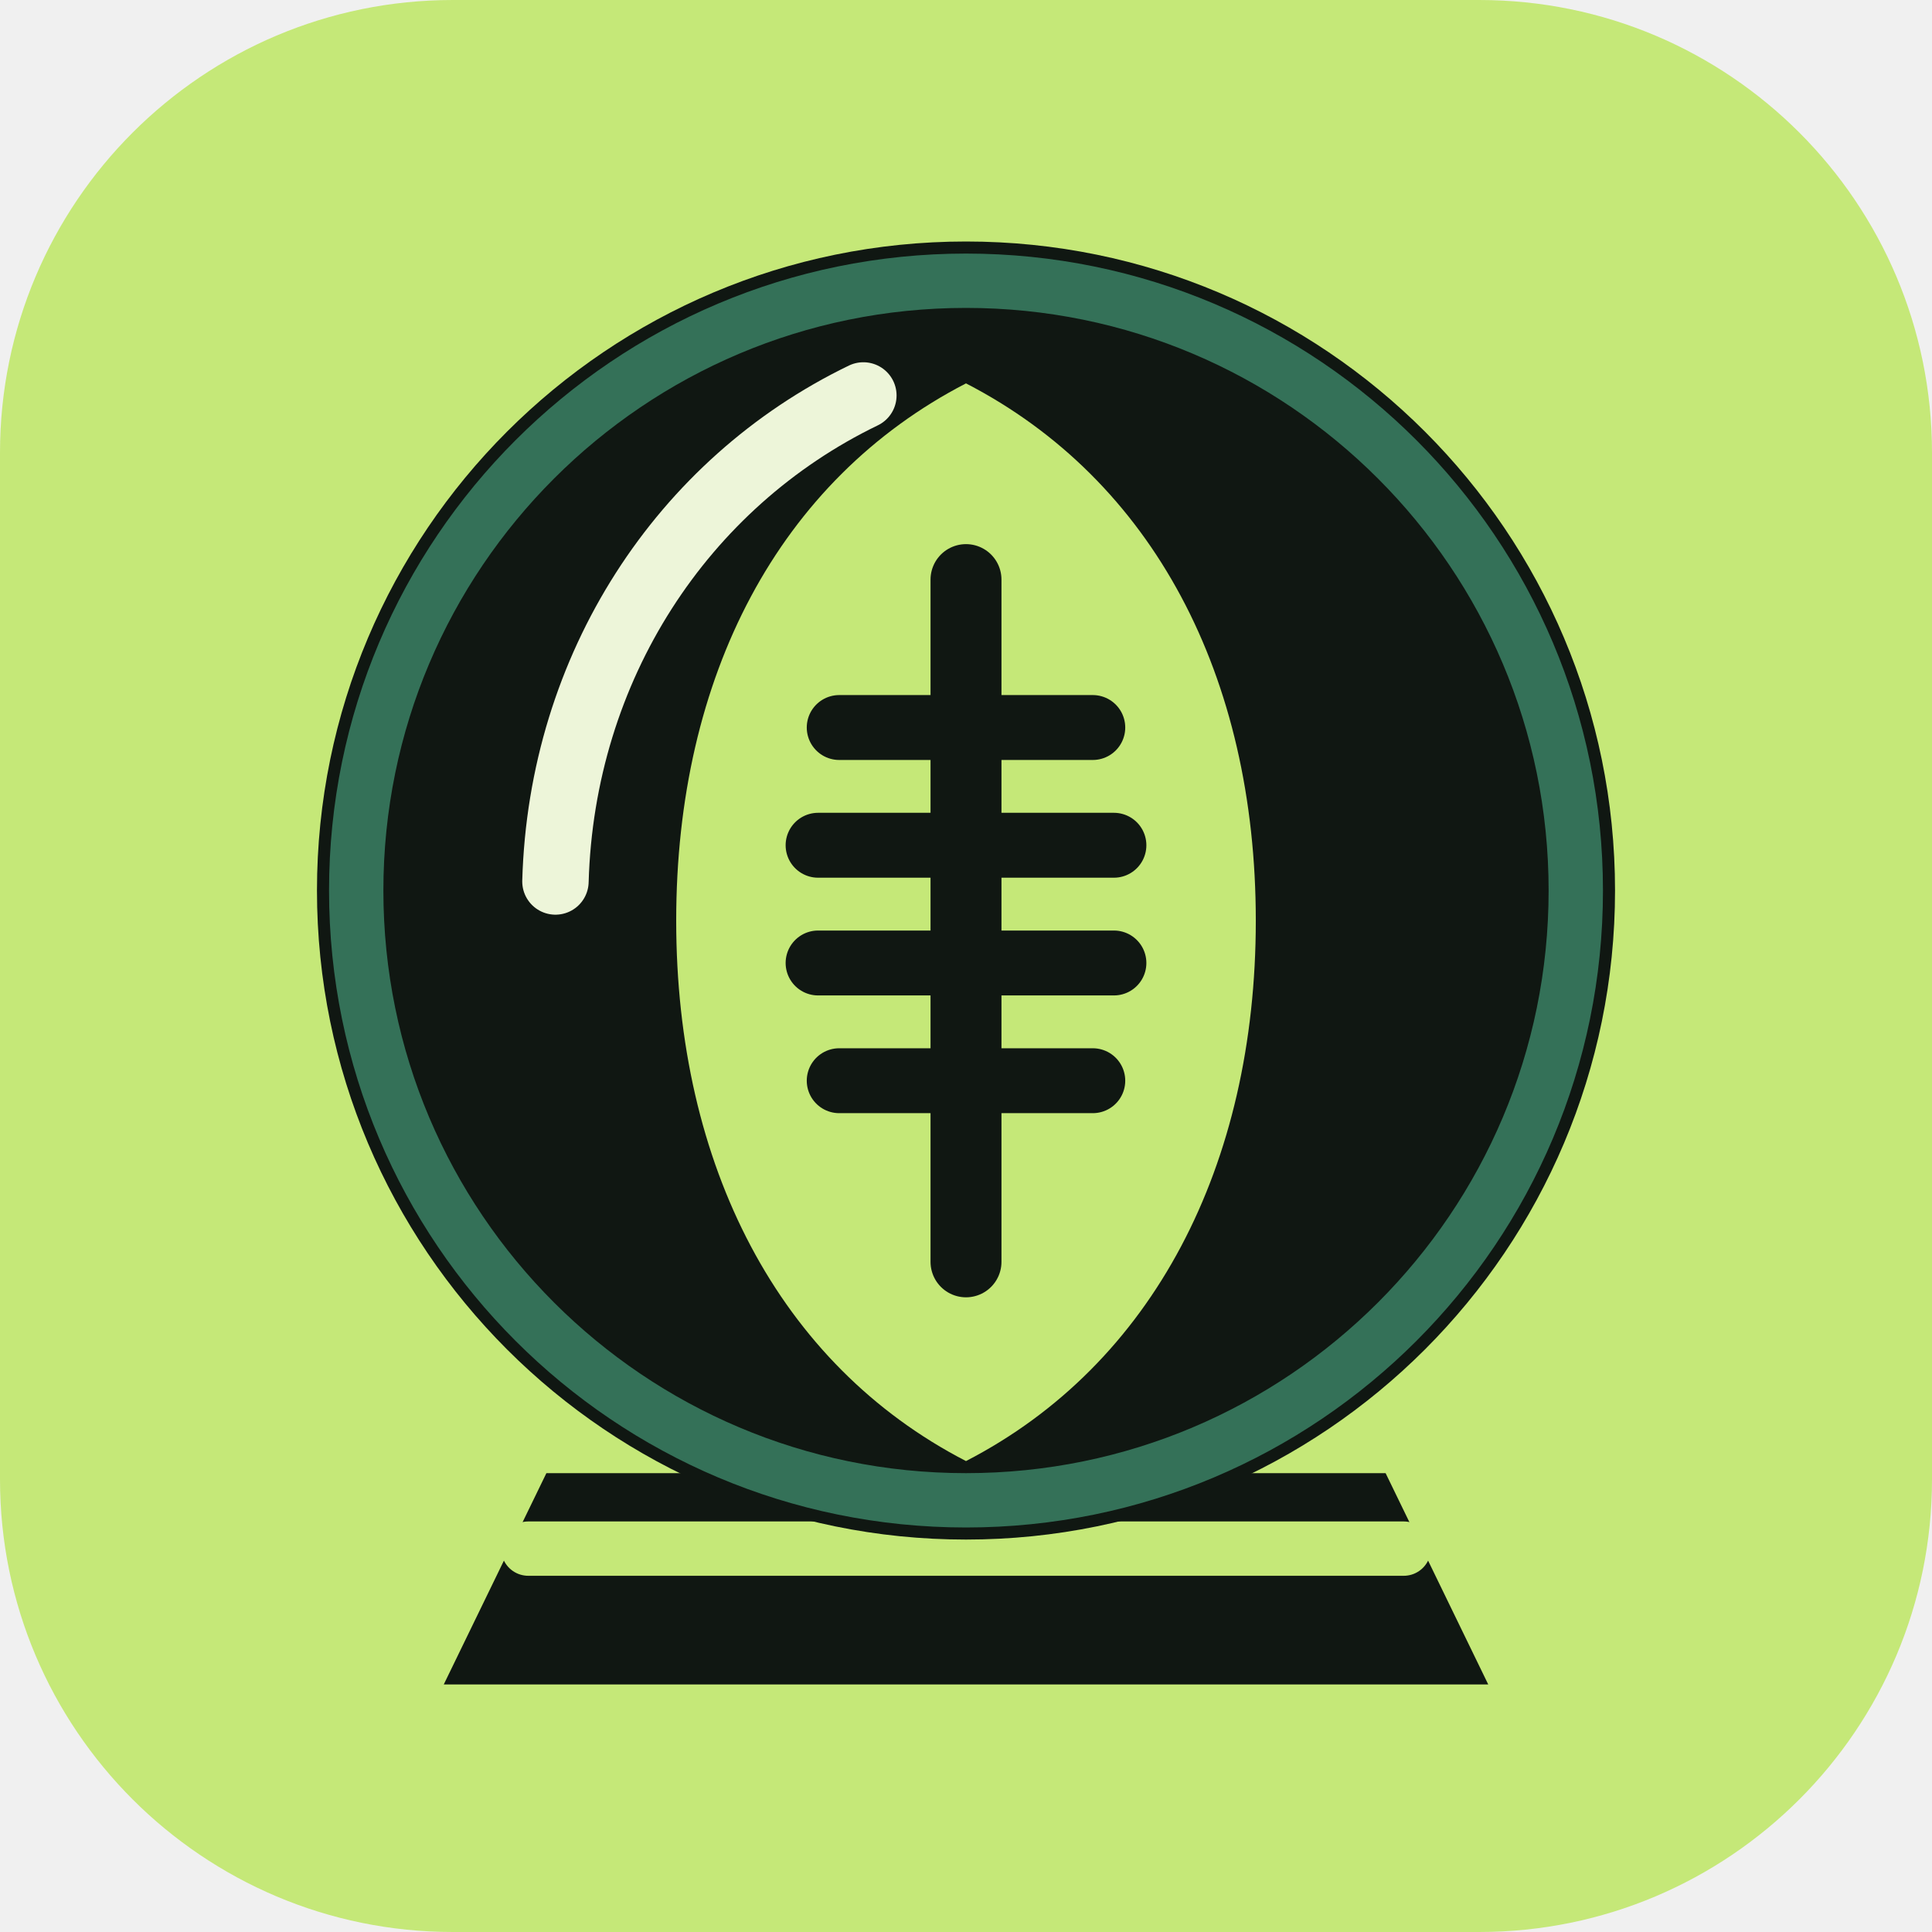
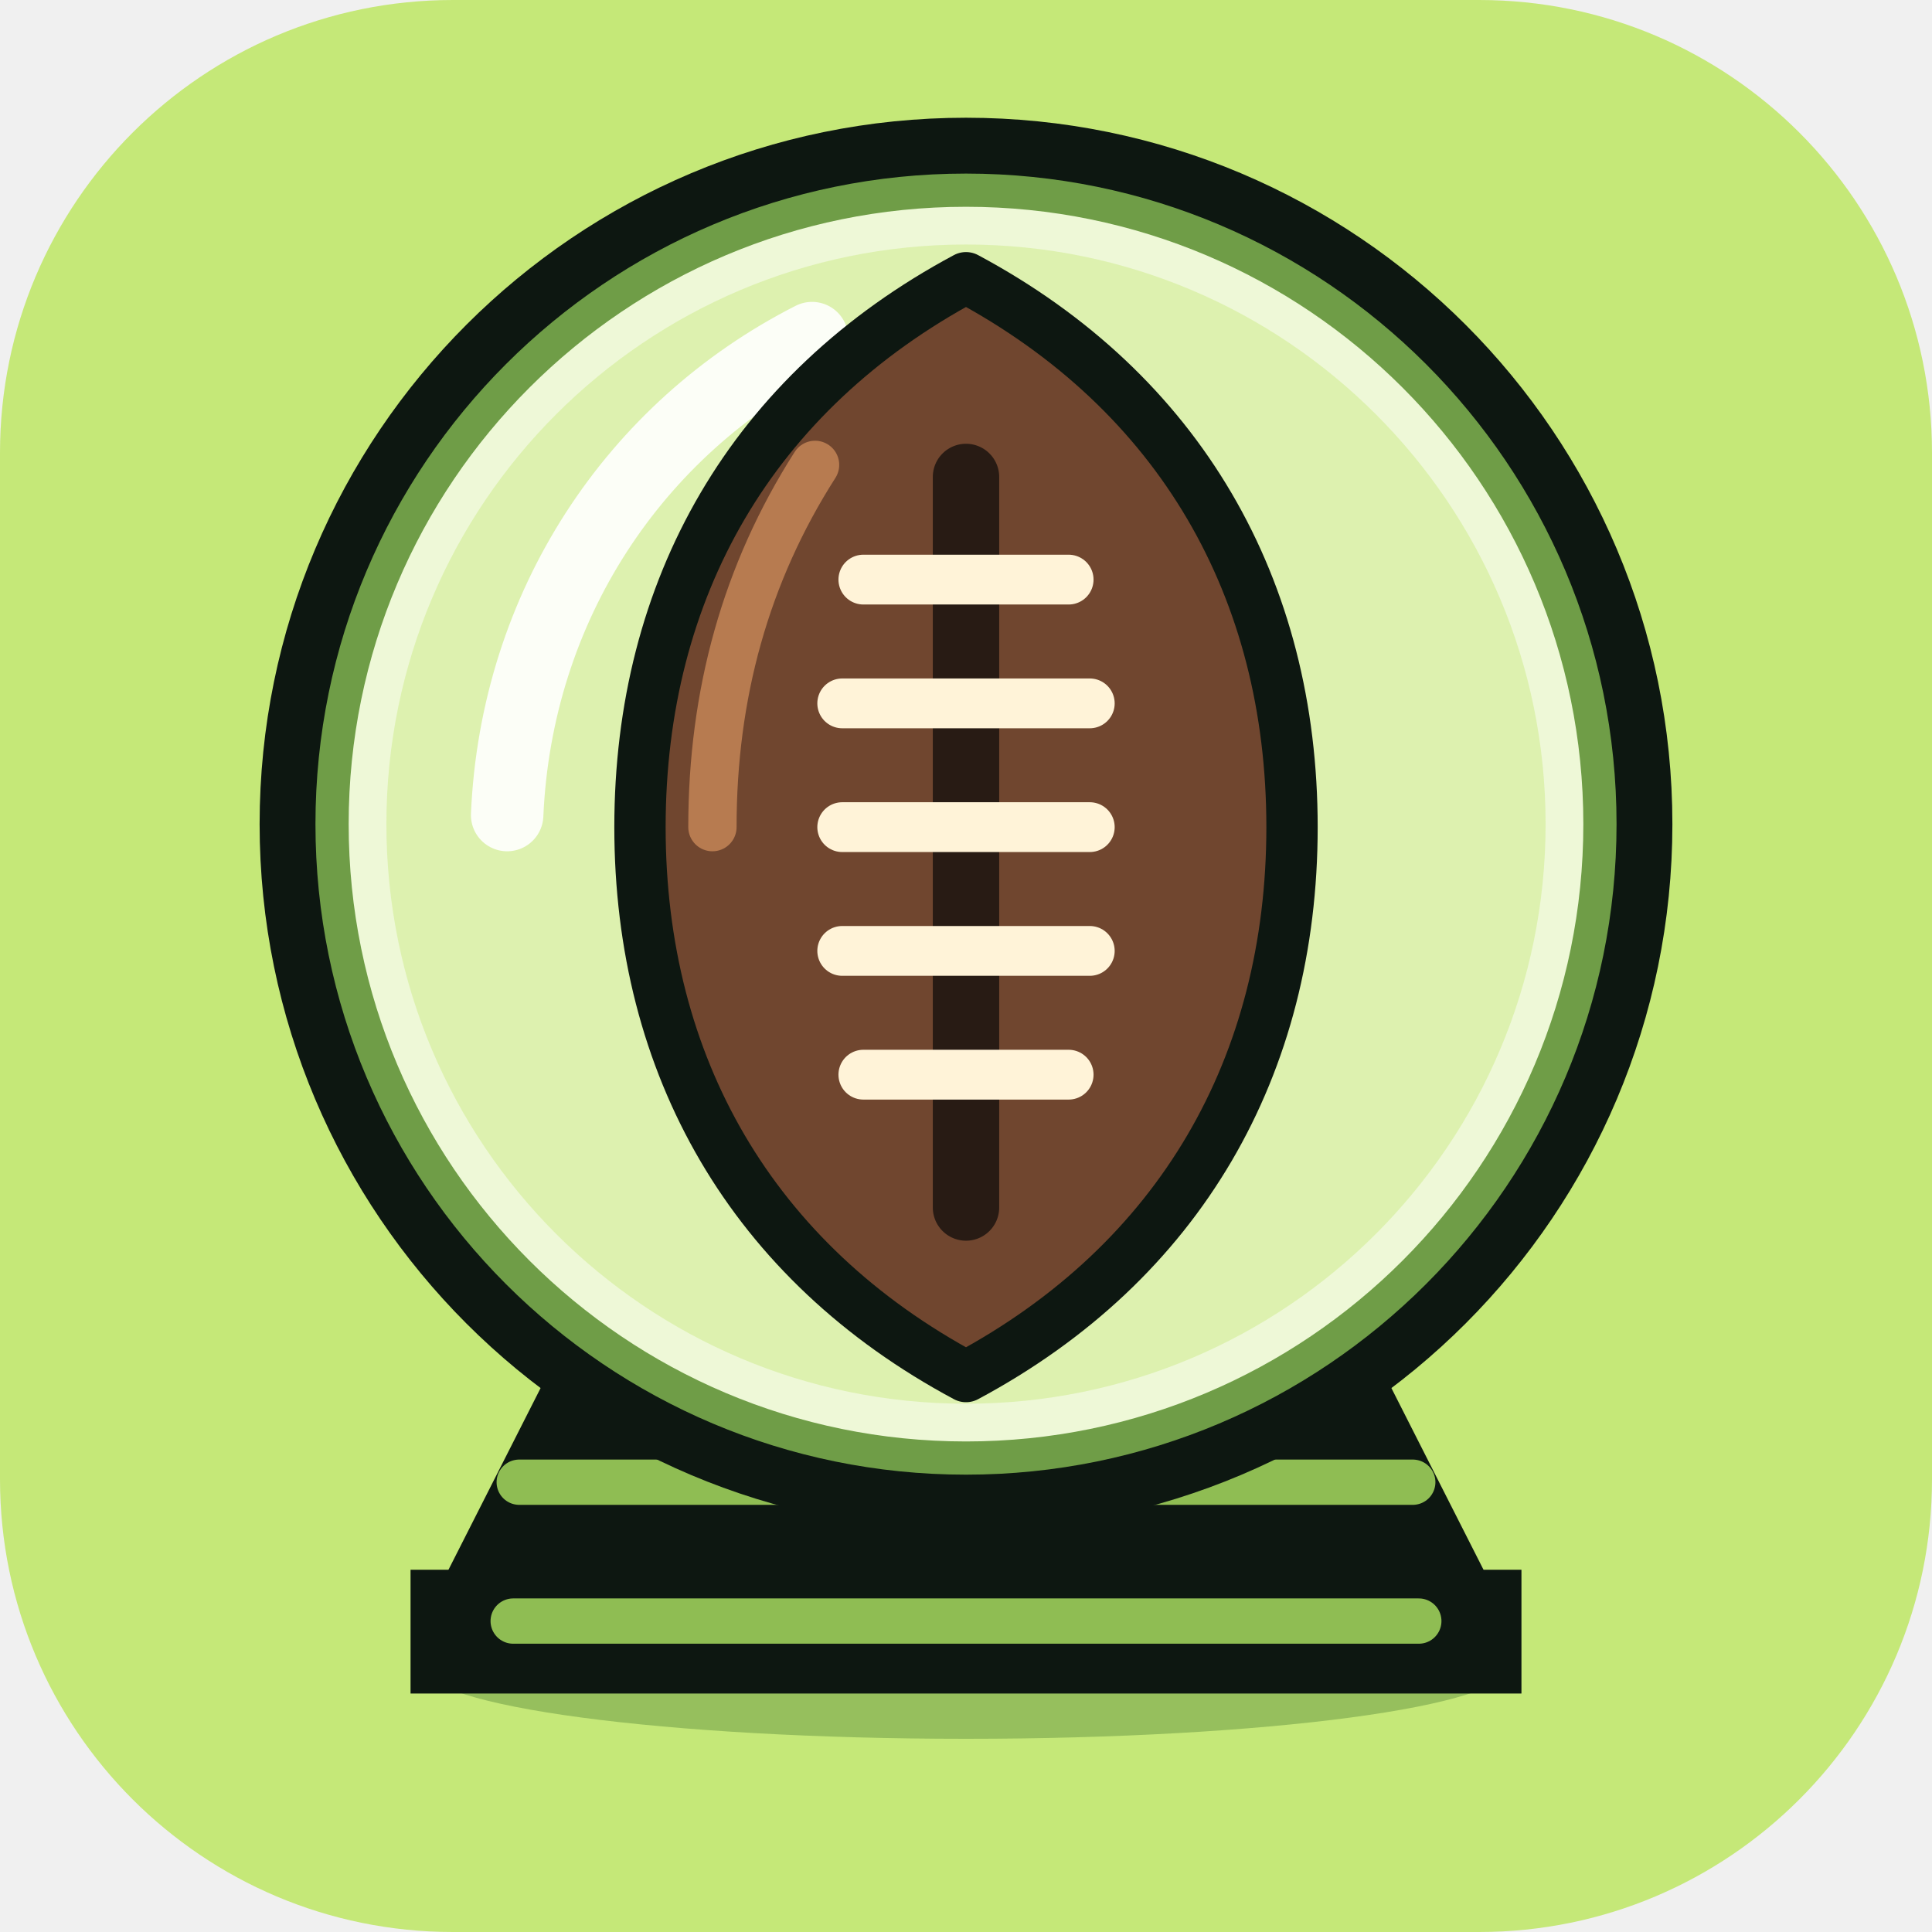
<svg xmlns="http://www.w3.org/2000/svg" viewBox="0 0 64 64">
  <rect width="64" height="64" rx="15" fill="#c5e878" />
-   <path d="M18.1 48.8h27.8l3.4 7H14.7Z" fill="#101712" />
-   <path d="M17.5 51.3h29" fill="none" stroke="#c5e878" stroke-width="1.8" stroke-linecap="round" />
-   <circle cx="32" cy="29.5" r="21.5" fill="#101712" />
-   <circle cx="32" cy="29.5" r="20.2" fill="none" stroke="#347158" stroke-width="1.8" />
-   <path d="M18.4 29.2c.2-7.1 4.2-13.2 10.2-16.1" fill="none" stroke="#edf5d9" stroke-width="2.2" stroke-linecap="round" />
-   <path d="M32 12.7c-6.2 3.2-9.6 9.7-9.6 17.8S25.8 45.2 32 48.4c6.2-3.2 9.6-9.8 9.6-17.9S38.2 15.9 32 12.7Z" fill="#c5e878" />
-   <path d="M32 19.2v22.6" fill="none" stroke="#101712" stroke-width="2.35" stroke-linecap="round" />
-   <path d="M27.8 24.1h8.4m-9.1 3.9h9.8m-9.8 3.9h9.8m-9.1 3.9h8.4" fill="none" stroke="#101712" stroke-width="2.15" stroke-linecap="round" />
+   <ellipse cx="32" cy="55.2" rx="18" ry="2.4" fill="#6f9d47" opacity=".55" />
+   <path d="M18 45.8h28l3.6 7.1H14.4Z" fill="#0d1711" />
+   <path d="M13.6 52h36.8v4.1H13.6Z" fill="#0d1711" />
+   <path d="M17.2 49.1h29.6M17 53.7h30" fill="none" stroke="#8fbd53" stroke-width="1.5" stroke-linecap="round" />
+   <circle cx="32" cy="27.3" r="22.2" fill="#eef8d7" stroke="#0d1711" stroke-width="2.4" />
+   <circle cx="32" cy="27.3" r="19.2" fill="#c5e878" opacity=".42" />
+   <circle cx="32" cy="27.3" r="21" fill="none" stroke="#6f9d47" stroke-width="1.1" />
+   <path d="M16.8 27c.3-6.9 4.2-12.8 10.1-15.8" fill="none" stroke="#fff" stroke-width="2.4" stroke-linecap="round" opacity=".9" />
+   <path d="M32 9.2c-7.1 3.8-10.8 10.3-10.8 18.2S24.9 41.8 32 45.6c7.1-3.8 10.8-10.3 10.8-18.2S39.1 13 32 9.2Z" fill="#70462f" stroke="#0d1711" stroke-width="1.7" stroke-linejoin="round" />
+   <path d="M27 15.4c-2.3 3.6-3.4 7.6-3.4 12" fill="none" stroke="#b77b50" stroke-width="1.6" stroke-linecap="round" />
+   <path d="M32 15.8V40" fill="none" stroke="#281b14" stroke-width="2.2" stroke-linecap="round" />
+   <path d="M28.6 19.2h6.8m-7.5 4.1h8.2m-8.2 4.1h8.2m-8.2 4.1h8.2m-7.5 4.1h6.8" fill="none" stroke="#fff3d8" stroke-width="1.65" stroke-linecap="round" />
</svg>
